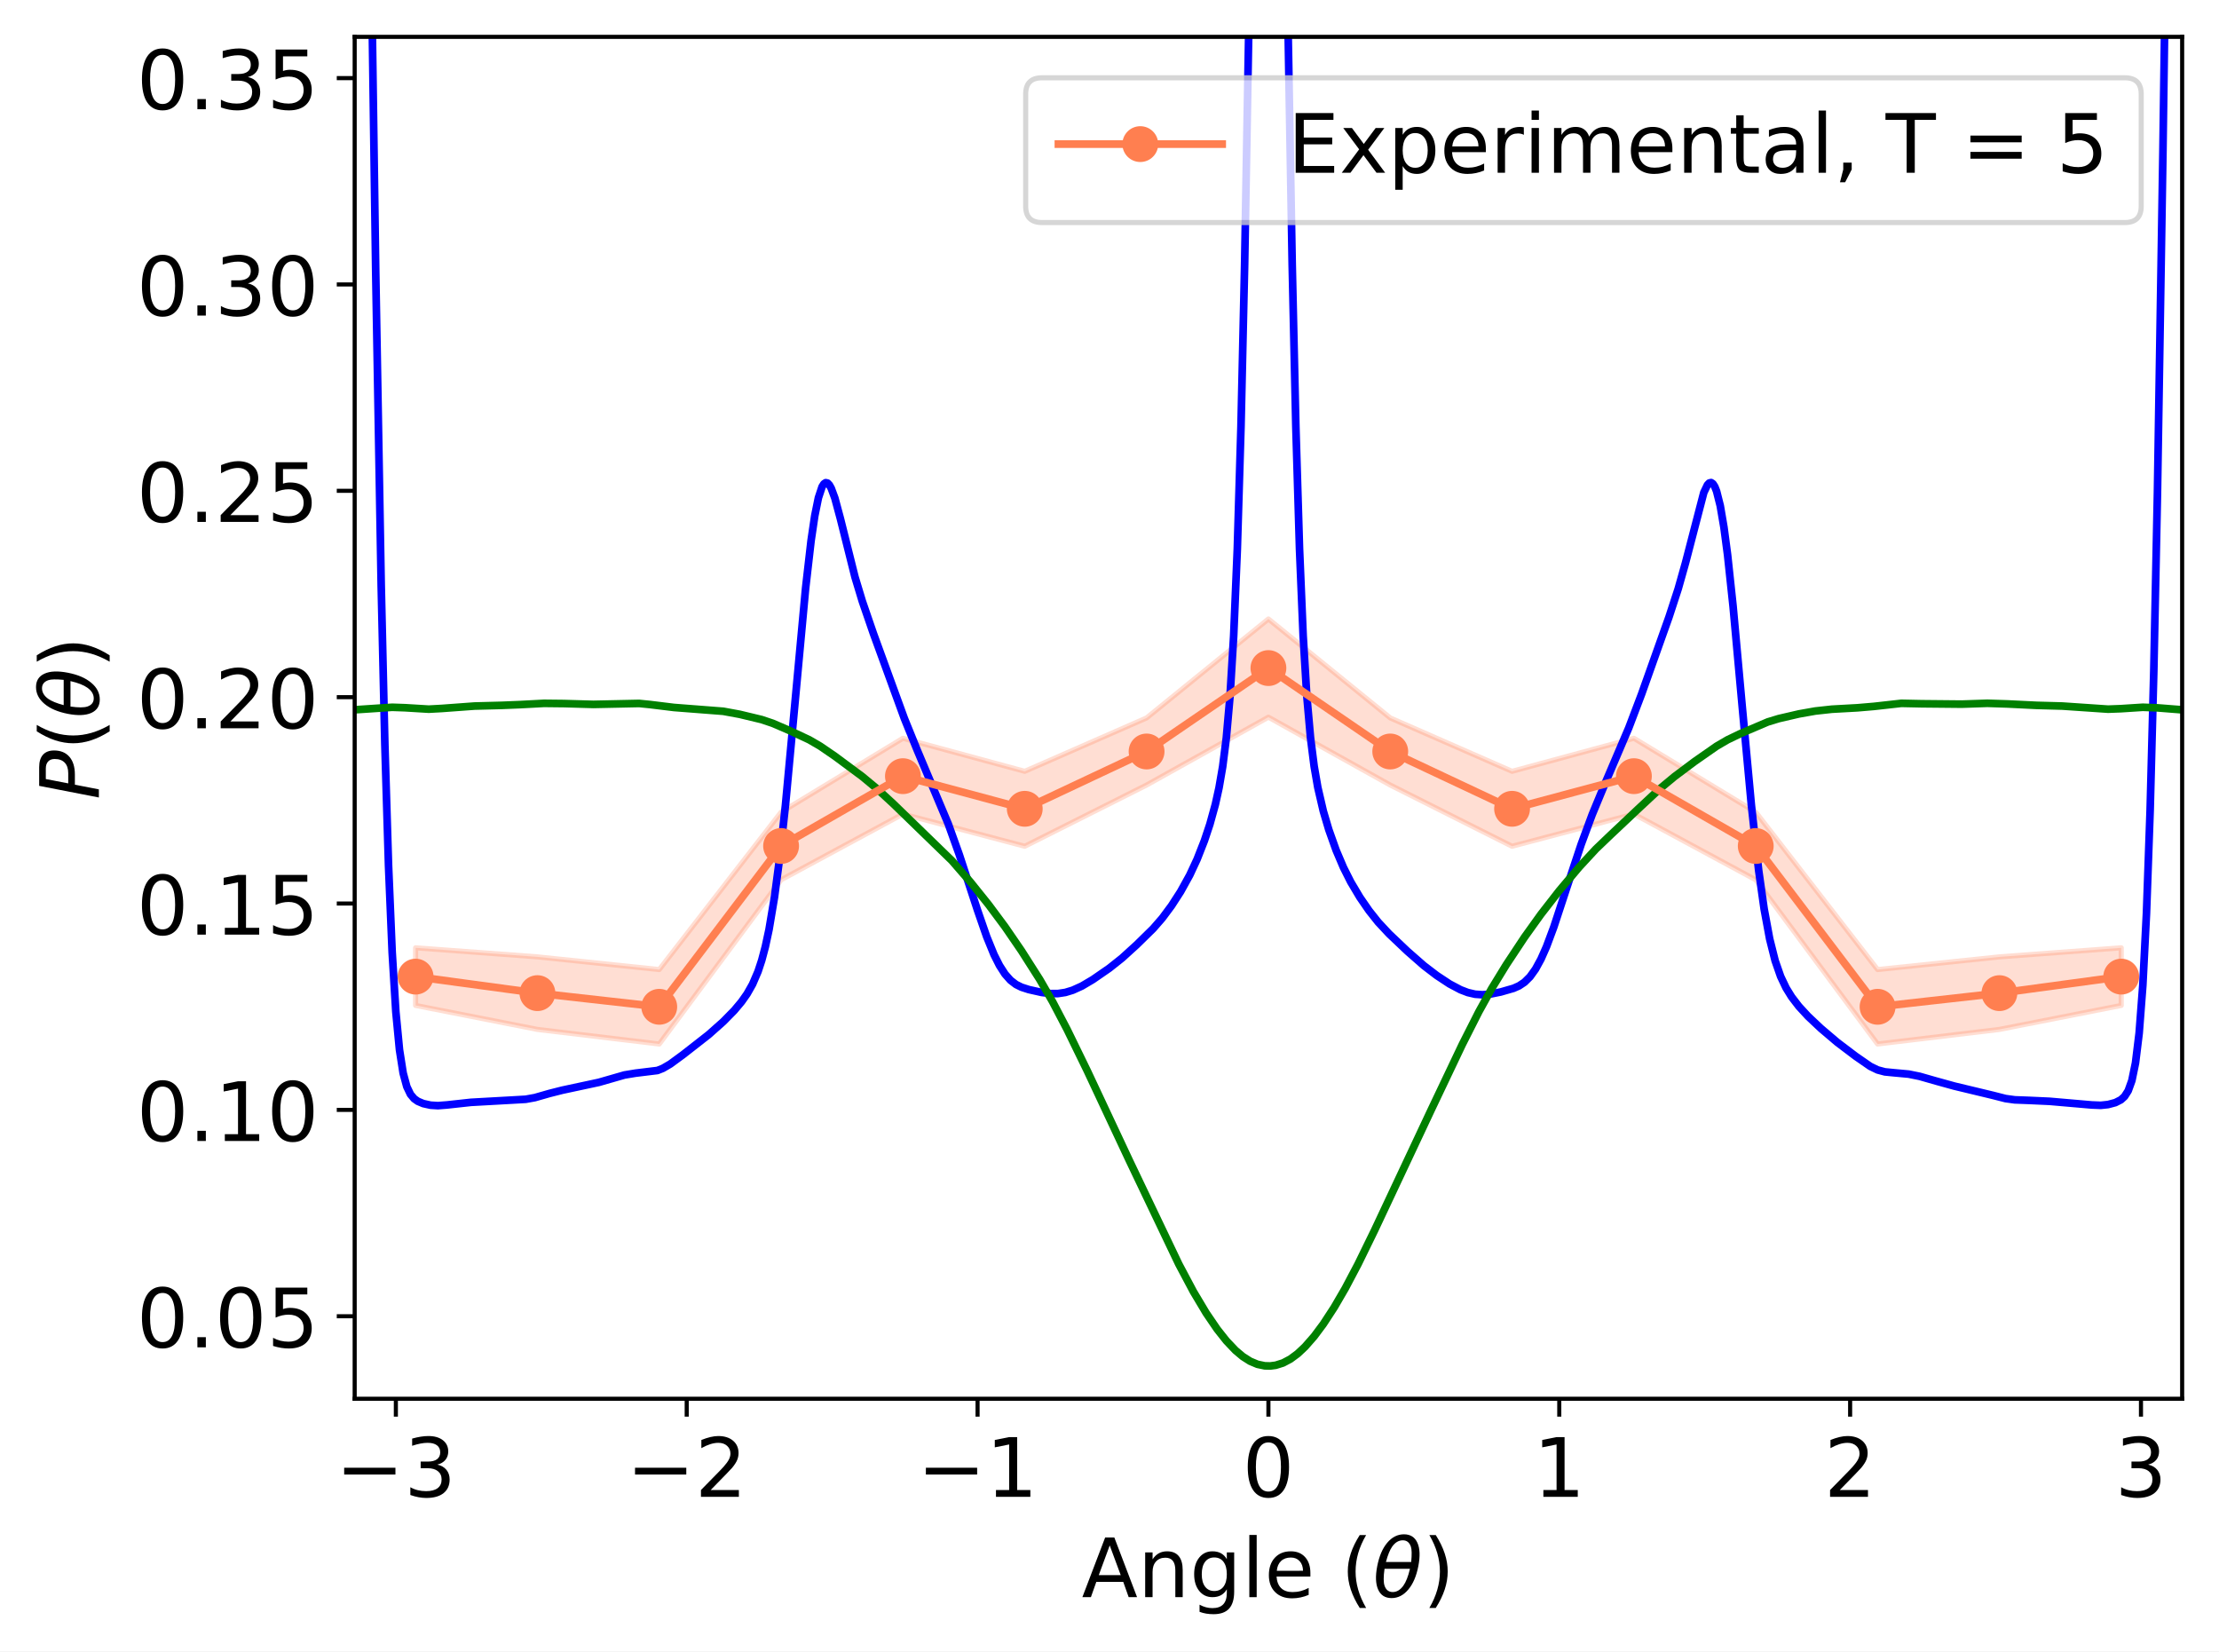
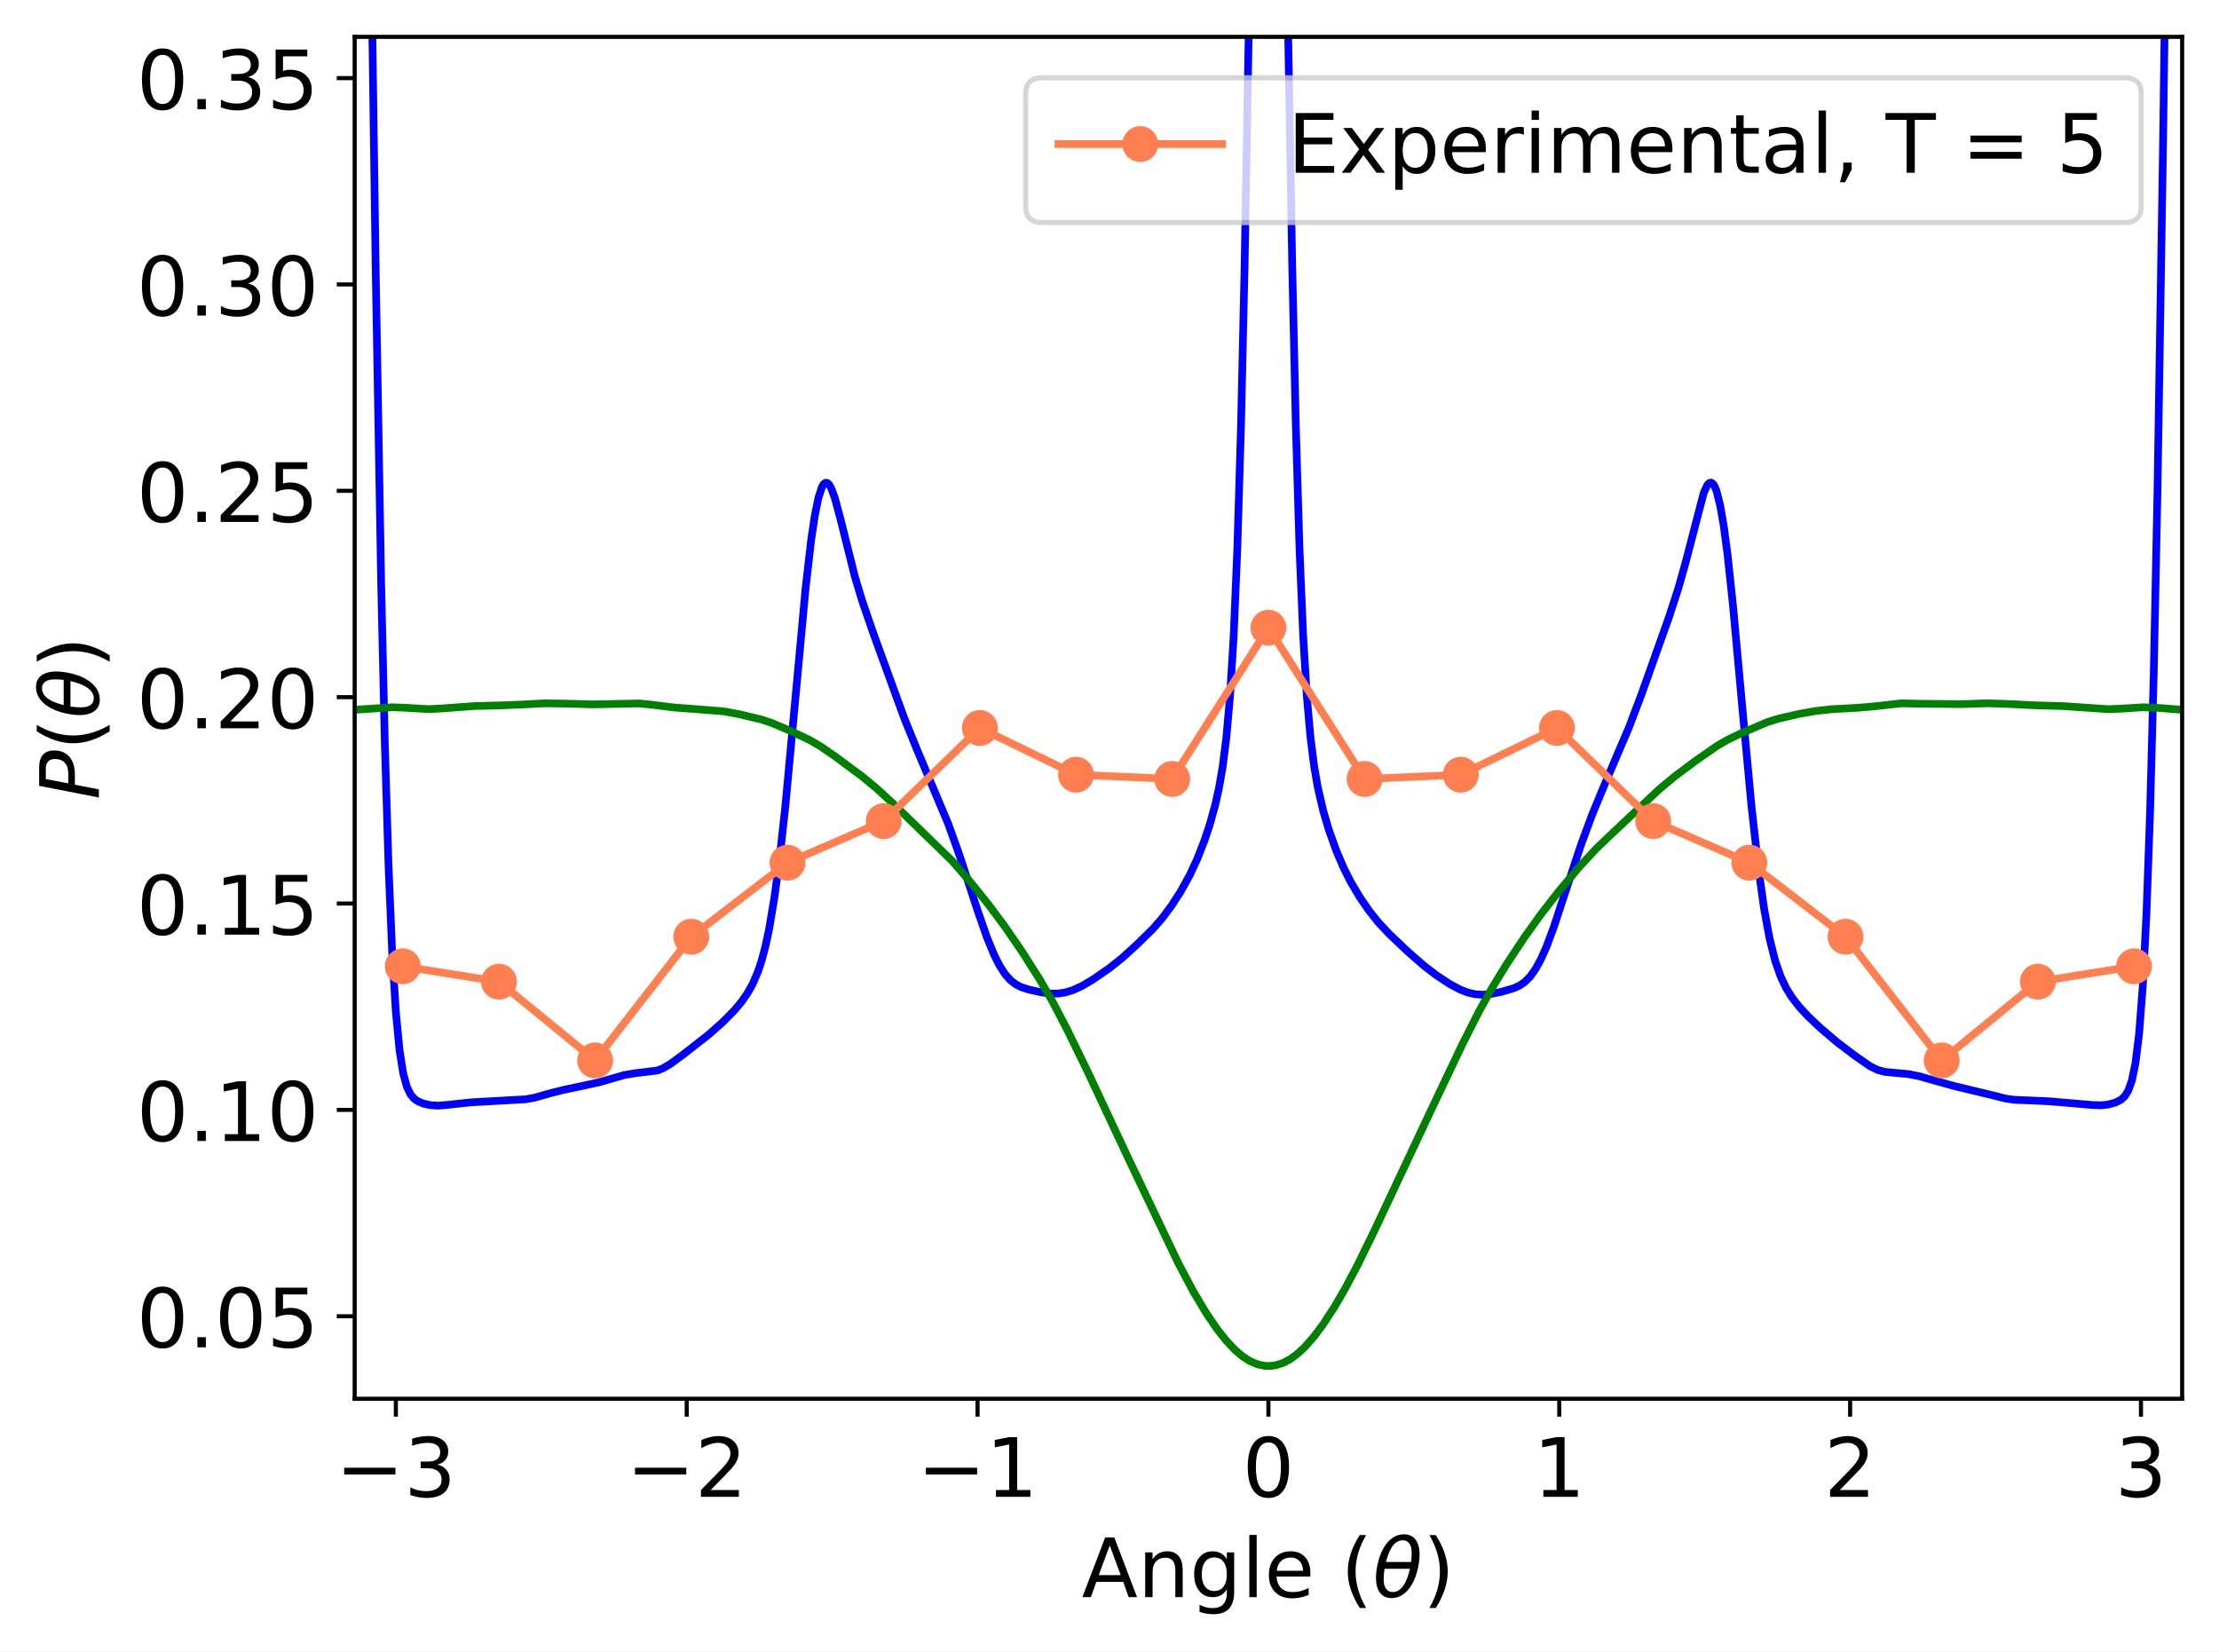
<svg xmlns="http://www.w3.org/2000/svg" xmlns:xlink="http://www.w3.org/1999/xlink" width="433.63pt" height="322.677pt" viewBox="0 0 433.63 322.677" version="1.1">
  <defs>
    <style type="text/css">*{stroke-linejoin: round; stroke-linecap: butt}</style>
  </defs>
  <g id="figure_1">
    <g id="patch_1">
      <path d="M 0 322.677  L 433.63 322.677  L 433.63 0  L 0 0  z " style="fill: #ffffff" />
    </g>
    <g id="axes_1">
      <g id="patch_2">
        <path d="M 69.31 273.312  L 426.43 273.312  L 426.43 7.2  L 69.31 7.2  z " style="fill: #ffffff" />
      </g>
-       <g id="PolyCollection_1">
-         <defs>
-           <path id="mfab8ce7228" d="M 81.214 -137.481  L 81.214 -126.219  L 105.022 -121.533  L 128.83 -118.681  L 152.638 -150.767  L 176.446 -163.613  L 200.254 -157.318  L 224.062 -169.283  L 247.87 -182.545  L 271.678 -169.283  L 295.486 -157.318  L 319.294 -163.613  L 343.102 -150.767  L 366.91 -118.681  L 390.718 -121.533  L 414.526 -126.219  L 414.526 -137.481  L 414.526 -137.481  L 390.718 -135.711  L 366.91 -133.227  L 343.102 -163.982  L 319.294 -178.421  L 295.486 -171.964  L 271.678 -182.395  L 247.87 -201.729  L 224.062 -182.395  L 200.254 -171.964  L 176.446 -178.421  L 152.638 -163.982  L 128.83 -133.227  L 105.022 -135.711  L 81.214 -137.481  z " style="stroke: #ff7f50; stroke-opacity: 0.25" />
-         </defs>
-         <g clip-path="url(#pd8d2c414f3)">
-           <use xlink:href="#mfab8ce7228" x="0" y="322.677" style="fill: #ff7f50; fill-opacity: 0.25; stroke: #ff7f50; stroke-opacity: 0.25" />
-         </g>
-       </g>
      <g id="matplotlib.axis_1">
        <g id="xtick_1">
          <g id="line2d_1">
            <defs>
-               <path id="m9ec1c6644d" d="M 0 0  L 0 3.5  " style="stroke: #000000; stroke-width: 0.8" />
-             </defs>
-             <g>
-               <use xlink:href="#m9ec1c6644d" x="77.358" y="273.312" style="stroke: #000000; stroke-width: 0.8" />
+               <path id="m264d43be1a" d="M 0 0  L 0 3.5  " style="stroke: #000000; stroke-width: 0.8" />
+             </defs>
+             <g>
+               <use xlink:href="#m264d43be1a" x="77.358" y="273.312" style="stroke: #000000; stroke-width: 0.8" />
            </g>
          </g>
          <g id="text_1">
            <g transform="translate(65.56401 292.4695) scale(0.16 -0.16)">
              <defs>
                <path id="DejaVuSans-2212" d="M 678 2272  L 4684 2272  L 4684 1741  L 678 1741  L 678 2272  z " transform="scale(0.015625)" />
                <path id="DejaVuSans-33" d="M 2597 2516  Q 3050 2419 3304 2112  Q 3559 1806 3559 1356  Q 3559 666 3084 287  Q 2609 -91 1734 -91  Q 1441 -91 1130 -33  Q 819 25 488 141  L 488 750  Q 750 597 1062 519  Q 1375 441 1716 441  Q 2309 441 2620 675  Q 2931 909 2931 1356  Q 2931 1769 2642 2001  Q 2353 2234 1838 2234  L 1294 2234  L 1294 2753  L 1863 2753  Q 2328 2753 2575 2939  Q 2822 3125 2822 3475  Q 2822 3834 2567 4026  Q 2313 4219 1838 4219  Q 1578 4219 1281 4162  Q 984 4106 628 3988  L 628 4550  Q 988 4650 1302 4700  Q 1616 4750 1894 4750  Q 2613 4750 3031 4423  Q 3450 4097 3450 3541  Q 3450 3153 3228 2886  Q 3006 2619 2597 2516  z " transform="scale(0.015625)" />
              </defs>
              <use xlink:href="#DejaVuSans-2212" />
              <use xlink:href="#DejaVuSans-33" x="83.789" />
            </g>
          </g>
        </g>
        <g id="xtick_2">
          <g id="line2d_2">
            <g>
-               <use xlink:href="#m9ec1c6644d" x="134.195" y="273.312" style="stroke: #000000; stroke-width: 0.8" />
+               <use xlink:href="#m264d43be1a" x="134.195" y="273.312" style="stroke: #000000; stroke-width: 0.8" />
            </g>
          </g>
          <g id="text_2">
            <g transform="translate(122.4014 292.4695) scale(0.16 -0.16)">
              <defs>
                <path id="DejaVuSans-32" d="M 1228 531  L 3431 531  L 3431 0  L 469 0  L 469 531  Q 828 903 1448 1529  Q 2069 2156 2228 2338  Q 2531 2678 2651 2914  Q 2772 3150 2772 3378  Q 2772 3750 2511 3984  Q 2250 4219 1831 4219  Q 1534 4219 1204 4116  Q 875 4013 500 3803  L 500 4441  Q 881 4594 1212 4672  Q 1544 4750 1819 4750  Q 2544 4750 2975 4387  Q 3406 4025 3406 3419  Q 3406 3131 3298 2873  Q 3191 2616 2906 2266  Q 2828 2175 2409 1742  Q 1991 1309 1228 531  z " transform="scale(0.015625)" />
              </defs>
              <use xlink:href="#DejaVuSans-2212" />
              <use xlink:href="#DejaVuSans-32" x="83.789" />
            </g>
          </g>
        </g>
        <g id="xtick_3">
          <g id="line2d_3">
            <g>
-               <use xlink:href="#m9ec1c6644d" x="191.033" y="273.312" style="stroke: #000000; stroke-width: 0.8" />
+               <use xlink:href="#m264d43be1a" x="191.033" y="273.312" style="stroke: #000000; stroke-width: 0.8" />
            </g>
          </g>
          <g id="text_3">
            <g transform="translate(179.2388 292.4695) scale(0.16 -0.16)">
              <defs>
                <path id="DejaVuSans-31" d="M 794 531  L 1825 531  L 1825 4091  L 703 3866  L 703 4441  L 1819 4666  L 2450 4666  L 2450 531  L 3481 531  L 3481 0  L 794 0  L 794 531  z " transform="scale(0.015625)" />
              </defs>
              <use xlink:href="#DejaVuSans-2212" />
              <use xlink:href="#DejaVuSans-31" x="83.789" />
            </g>
          </g>
        </g>
        <g id="xtick_4">
          <g id="line2d_4">
            <g>
-               <use xlink:href="#m9ec1c6644d" x="247.87" y="273.312" style="stroke: #000000; stroke-width: 0.8" />
+               <use xlink:href="#m264d43be1a" x="247.87" y="273.312" style="stroke: #000000; stroke-width: 0.8" />
            </g>
          </g>
          <g id="text_4">
            <g transform="translate(242.78 292.4695) scale(0.16 -0.16)">
              <defs>
                <path id="DejaVuSans-30" d="M 2034 4250  Q 1547 4250 1301 3770  Q 1056 3291 1056 2328  Q 1056 1369 1301 889  Q 1547 409 2034 409  Q 2525 409 2770 889  Q 3016 1369 3016 2328  Q 3016 3291 2770 3770  Q 2525 4250 2034 4250  z M 2034 4750  Q 2819 4750 3233 4129  Q 3647 3509 3647 2328  Q 3647 1150 3233 529  Q 2819 -91 2034 -91  Q 1250 -91 836 529  Q 422 1150 422 2328  Q 422 3509 836 4129  Q 1250 4750 2034 4750  z " transform="scale(0.015625)" />
              </defs>
              <use xlink:href="#DejaVuSans-30" />
            </g>
          </g>
        </g>
        <g id="xtick_5">
          <g id="line2d_5">
            <g>
-               <use xlink:href="#m9ec1c6644d" x="304.707" y="273.312" style="stroke: #000000; stroke-width: 0.8" />
+               <use xlink:href="#m264d43be1a" x="304.707" y="273.312" style="stroke: #000000; stroke-width: 0.8" />
            </g>
          </g>
          <g id="text_5">
            <g transform="translate(299.6174 292.4695) scale(0.16 -0.16)">
              <use xlink:href="#DejaVuSans-31" />
            </g>
          </g>
        </g>
        <g id="xtick_6">
          <g id="line2d_6">
            <g>
-               <use xlink:href="#m9ec1c6644d" x="361.545" y="273.312" style="stroke: #000000; stroke-width: 0.8" />
+               <use xlink:href="#m264d43be1a" x="361.545" y="273.312" style="stroke: #000000; stroke-width: 0.8" />
            </g>
          </g>
          <g id="text_6">
            <g transform="translate(356.4548 292.4695) scale(0.16 -0.16)">
              <use xlink:href="#DejaVuSans-32" />
            </g>
          </g>
        </g>
        <g id="xtick_7">
          <g id="line2d_7">
            <g>
-               <use xlink:href="#m9ec1c6644d" x="418.382" y="273.312" style="stroke: #000000; stroke-width: 0.8" />
+               <use xlink:href="#m264d43be1a" x="418.382" y="273.312" style="stroke: #000000; stroke-width: 0.8" />
            </g>
          </g>
          <g id="text_7">
            <g transform="translate(413.2922 292.4695) scale(0.16 -0.16)">
              <use xlink:href="#DejaVuSans-33" />
            </g>
          </g>
        </g>
        <g id="text_8">
          <g transform="translate(211.39 312.117) scale(0.16 -0.16)">
            <defs>
              <path id="DejaVuSans-41" d="M 2188 4044  L 1331 1722  L 3047 1722  L 2188 4044  z M 1831 4666  L 2547 4666  L 4325 0  L 3669 0  L 3244 1197  L 1141 1197  L 716 0  L 50 0  L 1831 4666  z " transform="scale(0.015625)" />
              <path id="DejaVuSans-6e" d="M 3513 2113  L 3513 0  L 2938 0  L 2938 2094  Q 2938 2591 2744 2837  Q 2550 3084 2163 3084  Q 1697 3084 1428 2787  Q 1159 2491 1159 1978  L 1159 0  L 581 0  L 581 3500  L 1159 3500  L 1159 2956  Q 1366 3272 1645 3428  Q 1925 3584 2291 3584  Q 2894 3584 3203 3211  Q 3513 2838 3513 2113  z " transform="scale(0.015625)" />
              <path id="DejaVuSans-67" d="M 2906 1791  Q 2906 2416 2648 2759  Q 2391 3103 1925 3103  Q 1463 3103 1205 2759  Q 947 2416 947 1791  Q 947 1169 1205 825  Q 1463 481 1925 481  Q 2391 481 2648 825  Q 2906 1169 2906 1791  z M 3481 434  Q 3481 -459 3084 -895  Q 2688 -1331 1869 -1331  Q 1566 -1331 1297 -1286  Q 1028 -1241 775 -1147  L 775 -588  Q 1028 -725 1275 -790  Q 1522 -856 1778 -856  Q 2344 -856 2625 -561  Q 2906 -266 2906 331  L 2906 616  Q 2728 306 2450 153  Q 2172 0 1784 0  Q 1141 0 747 490  Q 353 981 353 1791  Q 353 2603 747 3093  Q 1141 3584 1784 3584  Q 2172 3584 2450 3431  Q 2728 3278 2906 2969  L 2906 3500  L 3481 3500  L 3481 434  z " transform="scale(0.015625)" />
              <path id="DejaVuSans-6c" d="M 603 4863  L 1178 4863  L 1178 0  L 603 0  L 603 4863  z " transform="scale(0.015625)" />
              <path id="DejaVuSans-65" d="M 3597 1894  L 3597 1613  L 953 1613  Q 991 1019 1311 708  Q 1631 397 2203 397  Q 2534 397 2845 478  Q 3156 559 3463 722  L 3463 178  Q 3153 47 2828 -22  Q 2503 -91 2169 -91  Q 1331 -91 842 396  Q 353 884 353 1716  Q 353 2575 817 3079  Q 1281 3584 2069 3584  Q 2775 3584 3186 3129  Q 3597 2675 3597 1894  z M 3022 2063  Q 3016 2534 2758 2815  Q 2500 3097 2075 3097  Q 1594 3097 1305 2825  Q 1016 2553 972 2059  L 3022 2063  z " transform="scale(0.015625)" />
              <path id="DejaVuSans-20" transform="scale(0.015625)" />
              <path id="DejaVuSans-28" d="M 1984 4856  Q 1566 4138 1362 3434  Q 1159 2731 1159 2009  Q 1159 1288 1364 580  Q 1569 -128 1984 -844  L 1484 -844  Q 1016 -109 783 600  Q 550 1309 550 2009  Q 550 2706 781 3412  Q 1013 4119 1484 4856  L 1984 4856  z " transform="scale(0.015625)" />
              <path id="DejaVuSans-Oblique-3b8" d="M 2913 2219  L 925 2219  Q 791 1284 928 888  Q 1100 400 1566 400  Q 2034 400 2391 891  Q 2703 1322 2913 2219  z M 3009 2750  Q 3094 3638 2984 3950  Q 2813 4444 2353 4444  Q 1875 4444 1525 3956  Q 1250 3563 1034 2750  L 3009 2750  z M 2444 4913  Q 3194 4913 3494 4250  Q 3794 3591 3566 2422  Q 3341 1256 2781 594  Q 2225 -72 1475 -72  Q 722 -72 425 594  Q 128 1256 353 2422  Q 581 3591 1134 4250  Q 1691 4913 2444 4913  z " transform="scale(0.015625)" />
              <path id="DejaVuSans-29" d="M 513 4856  L 1013 4856  Q 1481 4119 1714 3412  Q 1947 2706 1947 2009  Q 1947 1309 1714 600  Q 1481 -109 1013 -844  L 513 -844  Q 928 -128 1133 580  Q 1338 1288 1338 2009  Q 1338 2731 1133 3434  Q 928 4138 513 4856  z " transform="scale(0.015625)" />
            </defs>
            <use xlink:href="#DejaVuSans-41" transform="translate(0 0.234375)" />
            <use xlink:href="#DejaVuSans-6e" transform="translate(68.4082 0.234375)" />
            <use xlink:href="#DejaVuSans-67" transform="translate(131.7871 0.234375)" />
            <use xlink:href="#DejaVuSans-6c" transform="translate(195.2637 0.234375)" />
            <use xlink:href="#DejaVuSans-65" transform="translate(223.0469 0.234375)" />
            <use xlink:href="#DejaVuSans-20" transform="translate(284.5703 0.234375)" />
            <use xlink:href="#DejaVuSans-28" transform="translate(316.3574 0.234375)" />
            <use xlink:href="#DejaVuSans-Oblique-3b8" transform="translate(355.3711 0.234375)" />
            <use xlink:href="#DejaVuSans-29" transform="translate(416.5527 0.234375)" />
          </g>
        </g>
      </g>
      <g id="matplotlib.axis_2">
        <g id="ytick_1">
          <g id="line2d_8">
            <defs>
-               <path id="m022277d296" d="M 0 0  L -3.5 0  " style="stroke: #000000; stroke-width: 0.8" />
-             </defs>
-             <g>
-               <use xlink:href="#m022277d296" x="69.31" y="257.184" style="stroke: #000000; stroke-width: 0.8" />
+               <path id="mbf2281bd47" d="M 0 0  L -3.5 0  " style="stroke: #000000; stroke-width: 0.8" />
+             </defs>
+             <g>
+               <use xlink:href="#mbf2281bd47" x="69.31" y="257.184" style="stroke: #000000; stroke-width: 0.8" />
            </g>
          </g>
          <g id="text_9">
            <g transform="translate(26.685 263.2627) scale(0.16 -0.16)">
              <defs>
                <path id="DejaVuSans-2e" d="M 684 794  L 1344 794  L 1344 0  L 684 0  L 684 794  z " transform="scale(0.015625)" />
                <path id="DejaVuSans-35" d="M 691 4666  L 3169 4666  L 3169 4134  L 1269 4134  L 1269 2991  Q 1406 3038 1543 3061  Q 1681 3084 1819 3084  Q 2600 3084 3056 2656  Q 3513 2228 3513 1497  Q 3513 744 3044 326  Q 2575 -91 1722 -91  Q 1428 -91 1123 -41  Q 819 9 494 109  L 494 744  Q 775 591 1075 516  Q 1375 441 1709 441  Q 2250 441 2565 725  Q 2881 1009 2881 1497  Q 2881 1984 2565 2268  Q 2250 2553 1709 2553  Q 1456 2553 1204 2497  Q 953 2441 691 2322  L 691 4666  z " transform="scale(0.015625)" />
              </defs>
              <use xlink:href="#DejaVuSans-30" />
              <use xlink:href="#DejaVuSans-2e" x="63.623" />
              <use xlink:href="#DejaVuSans-30" x="95.41" />
              <use xlink:href="#DejaVuSans-35" x="159.033" />
            </g>
          </g>
        </g>
        <g id="ytick_2">
          <g id="line2d_9">
            <g>
-               <use xlink:href="#m022277d296" x="69.31" y="216.864" style="stroke: #000000; stroke-width: 0.8" />
+               <use xlink:href="#mbf2281bd47" x="69.31" y="216.864" style="stroke: #000000; stroke-width: 0.8" />
            </g>
          </g>
          <g id="text_10">
            <g transform="translate(26.685 222.9427) scale(0.16 -0.16)">
              <use xlink:href="#DejaVuSans-30" />
              <use xlink:href="#DejaVuSans-2e" x="63.623" />
              <use xlink:href="#DejaVuSans-31" x="95.41" />
              <use xlink:href="#DejaVuSans-30" x="159.033" />
            </g>
          </g>
        </g>
        <g id="ytick_3">
          <g id="line2d_10">
            <g>
-               <use xlink:href="#m022277d296" x="69.31" y="176.544" style="stroke: #000000; stroke-width: 0.8" />
+               <use xlink:href="#mbf2281bd47" x="69.31" y="176.544" style="stroke: #000000; stroke-width: 0.8" />
            </g>
          </g>
          <g id="text_11">
            <g transform="translate(26.685 182.6227) scale(0.16 -0.16)">
              <use xlink:href="#DejaVuSans-30" />
              <use xlink:href="#DejaVuSans-2e" x="63.623" />
              <use xlink:href="#DejaVuSans-31" x="95.41" />
              <use xlink:href="#DejaVuSans-35" x="159.033" />
            </g>
          </g>
        </g>
        <g id="ytick_4">
          <g id="line2d_11">
            <g>
-               <use xlink:href="#m022277d296" x="69.31" y="136.224" style="stroke: #000000; stroke-width: 0.8" />
+               <use xlink:href="#mbf2281bd47" x="69.31" y="136.224" style="stroke: #000000; stroke-width: 0.8" />
            </g>
          </g>
          <g id="text_12">
            <g transform="translate(26.685 142.3028) scale(0.16 -0.16)">
              <use xlink:href="#DejaVuSans-30" />
              <use xlink:href="#DejaVuSans-2e" x="63.623" />
              <use xlink:href="#DejaVuSans-32" x="95.41" />
              <use xlink:href="#DejaVuSans-30" x="159.033" />
            </g>
          </g>
        </g>
        <g id="ytick_5">
          <g id="line2d_12">
            <g>
-               <use xlink:href="#m022277d296" x="69.31" y="95.904" style="stroke: #000000; stroke-width: 0.8" />
+               <use xlink:href="#mbf2281bd47" x="69.31" y="95.904" style="stroke: #000000; stroke-width: 0.8" />
            </g>
          </g>
          <g id="text_13">
            <g transform="translate(26.685 101.9827) scale(0.16 -0.16)">
              <use xlink:href="#DejaVuSans-30" />
              <use xlink:href="#DejaVuSans-2e" x="63.623" />
              <use xlink:href="#DejaVuSans-32" x="95.41" />
              <use xlink:href="#DejaVuSans-35" x="159.033" />
            </g>
          </g>
        </g>
        <g id="ytick_6">
          <g id="line2d_13">
            <g>
-               <use xlink:href="#m022277d296" x="69.31" y="55.584" style="stroke: #000000; stroke-width: 0.8" />
+               <use xlink:href="#mbf2281bd47" x="69.31" y="55.584" style="stroke: #000000; stroke-width: 0.8" />
            </g>
          </g>
          <g id="text_14">
            <g transform="translate(26.685 61.66275) scale(0.16 -0.16)">
              <use xlink:href="#DejaVuSans-30" />
              <use xlink:href="#DejaVuSans-2e" x="63.623" />
              <use xlink:href="#DejaVuSans-33" x="95.41" />
              <use xlink:href="#DejaVuSans-30" x="159.033" />
            </g>
          </g>
        </g>
        <g id="ytick_7">
          <g id="line2d_14">
            <g>
-               <use xlink:href="#m022277d296" x="69.31" y="15.264" style="stroke: #000000; stroke-width: 0.8" />
+               <use xlink:href="#mbf2281bd47" x="69.31" y="15.264" style="stroke: #000000; stroke-width: 0.8" />
            </g>
          </g>
          <g id="text_15">
            <g transform="translate(26.685 21.34275) scale(0.16 -0.16)">
              <use xlink:href="#DejaVuSans-30" />
              <use xlink:href="#DejaVuSans-2e" x="63.623" />
              <use xlink:href="#DejaVuSans-33" x="95.41" />
              <use xlink:href="#DejaVuSans-35" x="159.033" />
            </g>
          </g>
        </g>
        <g id="text_16">
          <g transform="translate(19.3575 156.256) rotate(-90) scale(0.16 -0.16)">
            <defs>
              <path id="DejaVuSans-Oblique-50" d="M 1081 4666  L 2541 4666  Q 3178 4666 3512 4369  Q 3847 4072 3847 3500  Q 3847 2731 3353 2303  Q 2859 1875 1966 1875  L 1172 1875  L 806 0  L 172 0  L 1081 4666  z M 1613 4147  L 1275 2394  L 2069 2394  Q 2606 2394 2893 2669  Q 3181 2944 3181 3456  Q 3181 3784 2986 3965  Q 2791 4147 2438 4147  L 1613 4147  z " transform="scale(0.015625)" />
            </defs>
            <use xlink:href="#DejaVuSans-Oblique-50" transform="translate(0 0.234375)" />
            <use xlink:href="#DejaVuSans-28" transform="translate(60.30273 0.234375)" />
            <use xlink:href="#DejaVuSans-Oblique-3b8" transform="translate(99.31641 0.234375)" />
            <use xlink:href="#DejaVuSans-29" transform="translate(160.498 0.234375)" />
          </g>
        </g>
      </g>
      <g id="line2d_15">
-         <path d="M 72.654 -1  L 73.421 53.076  L 74.493 114.37  L 75.208 145.462  L 75.923 169.081  L 76.638 186.093  L 77.353 197.683  L 78.068 205.142  L 78.783 209.685  L 79.498 212.328  L 80.213 213.824  L 80.928 214.675  L 81.643 215.184  L 82.715 215.635  L 84.145 215.951  L 85.575 216.04  L 87.363 215.901  L 92.01 215.394  L 100.232 214.937  L 102.734 214.793  L 104.522 214.469  L 107.381 213.652  L 109.884 213.018  L 117.033 211.486  L 122.038 210.048  L 124.183 209.693  L 128.473 209.169  L 129.545 208.744  L 130.975 207.91  L 133.477 206.076  L 138.482 202.162  L 141.342 199.62  L 143.487 197.436  L 144.916 195.729  L 145.989 194.206  L 147.061 192.317  L 148.134 189.82  L 148.849 187.656  L 149.564 184.963  L 150.279 181.635  L 151.351 175.265  L 152.424 167.125  L 153.496 157.276  L 155.283 138.076  L 157.428 114.938  L 158.501 105.617  L 159.216 100.796  L 159.931 97.269  L 160.645 95.11  L 161.003 94.545  L 161.36 94.312  L 161.718 94.393  L 162.075 94.766  L 162.433 95.403  L 163.148 97.334  L 164.22 101.318  L 167.08 112.755  L 168.51 117.489  L 170.655 123.726  L 176.732 140.399  L 179.234 146.561  L 185.311 161.002  L 187.456 166.982  L 191.031 177.878  L 192.818 183.029  L 194.248 186.532  L 195.321 188.66  L 196.393 190.324  L 197.466 191.536  L 198.538 192.359  L 199.611 192.893  L 201.04 193.354  L 203.543 193.916  L 205.33 194.144  L 206.76 194.135  L 208.19 193.918  L 209.62 193.485  L 211.407 192.676  L 213.552 191.409  L 216.769 189.189  L 219.272 187.201  L 222.132 184.598  L 225.349 181.443  L 227.136 179.387  L 228.924 176.983  L 230.711 174.216  L 232.498 170.983  L 233.928 167.912  L 235.358 164.272  L 236.431 161.052  L 237.503 157.165  L 238.218 153.93  L 238.933 149.787  L 239.648 144.139  L 240.363 136.067  L 241.078 124.291  L 241.793 107.258  L 242.508 83.409  L 243.223 51.664  L 244.148 -1  M 251.593 -1  L 252.517 51.64  L 253.232 83.391  L 253.947 107.243  L 254.662 124.274  L 255.377 136.043  L 256.092 144.103  L 256.807 149.735  L 257.522 153.864  L 258.594 158.483  L 259.667 162.11  L 261.097 166.124  L 262.527 169.487  L 263.956 172.328  L 265.744 175.334  L 267.531 177.928  L 269.319 180.181  L 271.464 182.48  L 275.038 185.87  L 278.256 188.688  L 280.758 190.6  L 283.26 192.252  L 285.405 193.389  L 286.835 193.937  L 288.265 194.268  L 289.695 194.368  L 291.125 194.258  L 293.27 193.829  L 295.772 193.109  L 296.844 192.634  L 297.917 191.92  L 298.989 190.857  L 300.062 189.364  L 301.134 187.404  L 302.207 184.985  L 303.636 181.152  L 306.139 173.545  L 308.999 164.95  L 311.144 159.156  L 313.646 153.109  L 318.293 142.212  L 320.795 135.621  L 326.158 120.539  L 327.945 115.061  L 329.375 109.99  L 332.95 96.245  L 333.665 94.747  L 334.022 94.375  L 334.38 94.294  L 334.737 94.526  L 335.095 95.088  L 335.452 95.992  L 336.167 98.831  L 336.882 103.01  L 337.597 108.419  L 338.669 118.441  L 340.457 138.042  L 342.244 157.282  L 343.674 170.074  L 344.746 177.637  L 345.819 183.447  L 346.891 187.718  L 347.964 190.795  L 349.036 193.049  L 350.109 194.787  L 351.538 196.65  L 353.326 198.588  L 355.828 200.944  L 359.045 203.676  L 362.62 206.382  L 365.48 208.362  L 366.91 209.058  L 368.34 209.44  L 370.127 209.615  L 372.987 209.877  L 375.132 210.312  L 378.349 211.232  L 381.924 212.22  L 389.431 214.023  L 391.933 214.659  L 393.721 214.905  L 396.581 215.013  L 400.513 215.191  L 408.735 215.903  L 410.522 215.976  L 411.952 215.826  L 413.382 215.444  L 414.455 214.897  L 415.169 214.251  L 415.884 213.134  L 416.599 211.153  L 417.314 207.687  L 418.029 201.85  L 418.744 192.518  L 419.459 178.423  L 420.174 158.305  L 420.889 131.116  L 421.604 96.22  L 422.676 29.428  L 423.094 -1  L 423.094 -1  " clip-path="url(#pd8d2c414f3)" style="fill: none; stroke: #0000ff; stroke-width: 1.5; stroke-linecap: square" />
+         <path d="M 72.654 -1  L 73.421 53.076  L 74.493 114.37  L 75.208 145.462  L 75.923 169.081  L 76.638 186.093  L 77.353 197.683  L 78.068 205.142  L 78.783 209.685  L 79.498 212.328  L 80.213 213.824  L 80.928 214.675  L 81.643 215.184  L 82.715 215.635  L 84.145 215.951  L 85.575 216.04  L 87.363 215.901  L 92.01 215.394  L 100.232 214.937  L 102.734 214.793  L 104.522 214.469  L 107.381 213.652  L 109.884 213.018  L 117.033 211.486  L 122.038 210.048  L 124.183 209.693  L 128.473 209.169  L 129.545 208.744  L 130.975 207.91  L 133.477 206.076  L 138.482 202.162  L 141.342 199.62  L 143.487 197.436  L 144.916 195.729  L 145.989 194.206  L 147.061 192.317  L 148.134 189.82  L 148.849 187.656  L 149.564 184.963  L 150.279 181.635  L 151.351 175.265  L 152.424 167.125  L 153.496 157.276  L 155.283 138.076  L 157.428 114.938  L 158.501 105.617  L 159.216 100.796  L 159.931 97.269  L 160.645 95.11  L 161.003 94.545  L 161.36 94.312  L 161.718 94.393  L 162.075 94.766  L 162.433 95.403  L 163.148 97.334  L 164.22 101.318  L 167.08 112.755  L 168.51 117.489  L 170.655 123.726  L 176.732 140.399  L 179.234 146.561  L 185.311 161.002  L 187.456 166.982  L 191.031 177.878  L 192.818 183.029  L 194.248 186.532  L 195.321 188.66  L 196.393 190.324  L 197.466 191.536  L 198.538 192.359  L 199.611 192.893  L 201.04 193.354  L 203.543 193.916  L 205.33 194.144  L 206.76 194.135  L 208.19 193.918  L 209.62 193.485  L 211.407 192.676  L 213.552 191.409  L 216.769 189.189  L 219.272 187.201  L 222.132 184.598  L 225.349 181.443  L 227.136 179.387  L 228.924 176.983  L 230.711 174.216  L 232.498 170.983  L 233.928 167.912  L 235.358 164.272  L 236.431 161.052  L 237.503 157.165  L 238.218 153.93  L 238.933 149.787  L 239.648 144.139  L 240.363 136.067  L 241.078 124.291  L 241.793 107.258  L 242.508 83.409  L 243.223 51.664  L 244.148 -1  M 251.593 -1  L 252.517 51.64  L 253.232 83.391  L 253.947 107.243  L 254.662 124.274  L 255.377 136.043  L 256.092 144.103  L 256.807 149.735  L 257.522 153.864  L 258.594 158.483  L 259.667 162.11  L 261.097 166.124  L 262.527 169.487  L 263.956 172.328  L 265.744 175.334  L 267.531 177.928  L 269.319 180.181  L 271.464 182.48  L 275.038 185.87  L 278.256 188.688  L 280.758 190.6  L 283.26 192.252  L 285.405 193.389  L 286.835 193.937  L 288.265 194.268  L 289.695 194.368  L 291.125 194.258  L 293.27 193.829  L 295.772 193.109  L 296.844 192.634  L 297.917 191.92  L 298.989 190.857  L 300.062 189.364  L 301.134 187.404  L 302.207 184.985  L 303.636 181.152  L 306.139 173.545  L 308.999 164.95  L 311.144 159.156  L 313.646 153.109  L 318.293 142.212  L 320.795 135.621  L 326.158 120.539  L 327.945 115.061  L 329.375 109.99  L 332.95 96.245  L 333.665 94.747  L 334.022 94.375  L 334.38 94.294  L 334.737 94.526  L 335.095 95.088  L 335.452 95.992  L 336.167 98.831  L 336.882 103.01  L 337.597 108.419  L 338.669 118.441  L 340.457 138.042  L 342.244 157.282  L 343.674 170.074  L 344.746 177.637  L 345.819 183.447  L 346.891 187.718  L 347.964 190.795  L 349.036 193.049  L 350.109 194.787  L 351.538 196.65  L 353.326 198.588  L 355.828 200.944  L 359.045 203.676  L 362.62 206.382  L 365.48 208.362  L 366.91 209.058  L 368.34 209.44  L 370.127 209.615  L 372.987 209.877  L 375.132 210.312  L 378.349 211.232  L 381.924 212.22  L 389.431 214.023  L 391.933 214.659  L 393.721 214.905  L 396.581 215.013  L 400.513 215.191  L 408.735 215.903  L 410.522 215.976  L 411.952 215.826  L 413.382 215.444  L 414.455 214.897  L 415.169 214.251  L 415.884 213.134  L 416.599 211.153  L 417.314 207.687  L 418.029 201.85  L 418.744 192.518  L 419.459 178.423  L 420.174 158.305  L 420.889 131.116  L 421.604 96.22  L 422.676 29.428  L 423.094 -1  L 423.094 -1  " clip-path="url(#p0d1b72f169)" style="fill: none; stroke: #0000ff; stroke-width: 1.5; stroke-linecap: square" />
      </g>
      <g id="line2d_16">
-         <path d="M 69.489 138.677  L 76.638 138.2  L 79.141 138.287  L 83.788 138.568  L 86.29 138.432  L 92.725 137.961  L 98.087 137.822  L 101.662 137.676  L 106.309 137.431  L 110.241 137.474  L 115.961 137.636  L 124.898 137.45  L 127.043 137.664  L 131.69 138.235  L 141.342 138.981  L 144.559 139.574  L 148.849 140.606  L 150.994 141.327  L 154.211 142.713  L 158.143 144.553  L 160.288 145.803  L 163.148 147.758  L 168.51 151.737  L 171.37 154.11  L 174.587 157.076  L 186.026 168.176  L 189.601 172.302  L 193.176 176.755  L 196.393 181.084  L 199.611 185.775  L 203.185 191.39  L 205.688 195.721  L 208.547 201.182  L 212.48 209.253  L 220.702 226.783  L 230.354 247.004  L 233.213 252.382  L 235.716 256.574  L 237.861 259.719  L 239.648 261.978  L 241.435 263.861  L 242.865 265.064  L 244.295 265.974  L 245.725 266.577  L 247.155 266.877  L 248.227 266.905  L 249.3 266.765  L 250.73 266.314  L 252.16 265.556  L 253.59 264.498  L 255.02 263.156  L 256.807 261.116  L 258.594 258.72  L 260.739 255.431  L 262.884 251.742  L 265.386 247.004  L 268.604 240.418  L 279.685 216.846  L 285.763 204.066  L 288.98 197.71  L 291.482 193.193  L 294.342 188.522  L 297.917 183.125  L 301.134 178.637  L 304.709 174.042  L 308.641 169.378  L 311.858 165.9  L 314.718 163.163  L 320.08 158.11  L 324.37 154.11  L 327.23 151.737  L 331.162 148.794  L 335.452 145.803  L 337.597 144.553  L 340.099 143.35  L 345.461 141.062  L 347.606 140.41  L 351.538 139.499  L 354.756 138.929  L 357.973 138.577  L 362.978 138.3  L 366.195 138.026  L 371.557 137.428  L 375.489 137.511  L 383.354 137.587  L 388.359 137.421  L 392.291 137.546  L 398.011 137.825  L 403.015 137.961  L 408.02 138.3  L 411.952 138.568  L 414.455 138.474  L 418.744 138.198  L 421.604 138.311  L 426.251 138.677  L 426.251 138.677  " clip-path="url(#pd8d2c414f3)" style="fill: none; stroke: #008000; stroke-width: 1.5; stroke-linecap: square" />
+         <path d="M 69.489 138.677  L 76.638 138.2  L 79.141 138.287  L 83.788 138.568  L 86.29 138.432  L 92.725 137.961  L 98.087 137.822  L 101.662 137.676  L 106.309 137.431  L 110.241 137.474  L 115.961 137.636  L 124.898 137.45  L 127.043 137.664  L 131.69 138.235  L 141.342 138.981  L 144.559 139.574  L 148.849 140.606  L 150.994 141.327  L 154.211 142.713  L 158.143 144.553  L 160.288 145.803  L 163.148 147.758  L 168.51 151.737  L 171.37 154.11  L 174.587 157.076  L 186.026 168.176  L 189.601 172.302  L 193.176 176.755  L 196.393 181.084  L 199.611 185.775  L 203.185 191.39  L 205.688 195.721  L 208.547 201.182  L 212.48 209.253  L 220.702 226.783  L 230.354 247.004  L 233.213 252.382  L 235.716 256.574  L 237.861 259.719  L 239.648 261.978  L 241.435 263.861  L 242.865 265.064  L 244.295 265.974  L 245.725 266.577  L 247.155 266.877  L 248.227 266.905  L 249.3 266.765  L 250.73 266.314  L 252.16 265.556  L 253.59 264.498  L 255.02 263.156  L 256.807 261.116  L 258.594 258.72  L 260.739 255.431  L 262.884 251.742  L 265.386 247.004  L 268.604 240.418  L 279.685 216.846  L 285.763 204.066  L 288.98 197.71  L 291.482 193.193  L 294.342 188.522  L 297.917 183.125  L 301.134 178.637  L 304.709 174.042  L 308.641 169.378  L 311.858 165.9  L 314.718 163.163  L 320.08 158.11  L 324.37 154.11  L 327.23 151.737  L 331.162 148.794  L 335.452 145.803  L 337.597 144.553  L 340.099 143.35  L 345.461 141.062  L 347.606 140.41  L 351.538 139.499  L 354.756 138.929  L 357.973 138.577  L 362.978 138.3  L 366.195 138.026  L 371.557 137.428  L 375.489 137.511  L 383.354 137.587  L 388.359 137.421  L 392.291 137.546  L 398.011 137.825  L 403.015 137.961  L 408.02 138.3  L 411.952 138.568  L 414.455 138.474  L 418.744 138.198  L 421.604 138.311  L 426.251 138.677  L 426.251 138.677  " clip-path="url(#p0d1b72f169)" style="fill: none; stroke: #008000; stroke-width: 1.5; stroke-linecap: square" />
      </g>
      <g id="line2d_17">
-         <path d="M 81.214 190.827  L 105.022 194.055  L 128.83 196.723  L 152.638 165.303  L 176.446 151.66  L 200.254 158.036  L 224.062 146.838  L 247.87 130.54  L 271.678 146.838  L 295.486 158.036  L 319.294 151.66  L 343.102 165.303  L 366.91 196.723  L 390.718 194.055  L 414.526 190.827  " clip-path="url(#pd8d2c414f3)" style="fill: none; stroke: #ff7f50; stroke-width: 1.5; stroke-linecap: square" />
+         <path d="M 78.708 188.816  L 97.504 191.819  L 116.299 207.207  L 135.095 183.032  L 153.891 168.568  L 172.687 160.441  L 191.483 142.244  L 210.278 151.378  L 229.074 152.207  L 247.87 122.647  L 266.666 152.207  L 285.462 151.378  L 304.257 142.244  L 323.053 160.441  L 341.849 168.568  L 360.645 183.032  L 379.441 207.207  L 398.236 191.819  L 417.032 188.816  " clip-path="url(#p0d1b72f169)" style="fill: none; stroke: #ff7f50; stroke-width: 1.5; stroke-linecap: square" />
        <defs>
-           <path id="m918a248ca7" d="M 0 3  C 0.796 3 1.559 2.684 2.121 2.121  C 2.684 1.559 3 0.796 3 0  C 3 -0.796 2.684 -1.559 2.121 -2.121  C 1.559 -2.684 0.796 -3 0 -3  C -0.796 -3 -1.559 -2.684 -2.121 -2.121  C -2.684 -1.559 -3 -0.796 -3 0  C -3 0.796 -2.684 1.559 -2.121 2.121  C -1.559 2.684 -0.796 3 0 3  z " style="stroke: #ff7f50" />
+           <path id="ma78cd67f8a" d="M 0 3  C 0.796 3 1.559 2.684 2.121 2.121  C 2.684 1.559 3 0.796 3 0  C 3 -0.796 2.684 -1.559 2.121 -2.121  C 1.559 -2.684 0.796 -3 0 -3  C -0.796 -3 -1.559 -2.684 -2.121 -2.121  C -2.684 -1.559 -3 -0.796 -3 0  C -3 0.796 -2.684 1.559 -2.121 2.121  C -1.559 2.684 -0.796 3 0 3  z " style="stroke: #ff7f50" />
        </defs>
-         <g clip-path="url(#pd8d2c414f3)">
-           <use xlink:href="#m918a248ca7" x="81.214" y="190.827" style="fill: #ff7f50; stroke: #ff7f50" />
-           <use xlink:href="#m918a248ca7" x="105.022" y="194.055" style="fill: #ff7f50; stroke: #ff7f50" />
-           <use xlink:href="#m918a248ca7" x="128.83" y="196.723" style="fill: #ff7f50; stroke: #ff7f50" />
-           <use xlink:href="#m918a248ca7" x="152.638" y="165.303" style="fill: #ff7f50; stroke: #ff7f50" />
-           <use xlink:href="#m918a248ca7" x="176.446" y="151.66" style="fill: #ff7f50; stroke: #ff7f50" />
-           <use xlink:href="#m918a248ca7" x="200.254" y="158.036" style="fill: #ff7f50; stroke: #ff7f50" />
-           <use xlink:href="#m918a248ca7" x="224.062" y="146.838" style="fill: #ff7f50; stroke: #ff7f50" />
-           <use xlink:href="#m918a248ca7" x="247.87" y="130.54" style="fill: #ff7f50; stroke: #ff7f50" />
-           <use xlink:href="#m918a248ca7" x="271.678" y="146.838" style="fill: #ff7f50; stroke: #ff7f50" />
-           <use xlink:href="#m918a248ca7" x="295.486" y="158.036" style="fill: #ff7f50; stroke: #ff7f50" />
-           <use xlink:href="#m918a248ca7" x="319.294" y="151.66" style="fill: #ff7f50; stroke: #ff7f50" />
-           <use xlink:href="#m918a248ca7" x="343.102" y="165.303" style="fill: #ff7f50; stroke: #ff7f50" />
-           <use xlink:href="#m918a248ca7" x="366.91" y="196.723" style="fill: #ff7f50; stroke: #ff7f50" />
-           <use xlink:href="#m918a248ca7" x="390.718" y="194.055" style="fill: #ff7f50; stroke: #ff7f50" />
-           <use xlink:href="#m918a248ca7" x="414.526" y="190.827" style="fill: #ff7f50; stroke: #ff7f50" />
+         <g clip-path="url(#p0d1b72f169)">
+           <use xlink:href="#ma78cd67f8a" x="78.708" y="188.816" style="fill: #ff7f50; stroke: #ff7f50" />
+           <use xlink:href="#ma78cd67f8a" x="97.504" y="191.819" style="fill: #ff7f50; stroke: #ff7f50" />
+           <use xlink:href="#ma78cd67f8a" x="116.299" y="207.207" style="fill: #ff7f50; stroke: #ff7f50" />
+           <use xlink:href="#ma78cd67f8a" x="135.095" y="183.032" style="fill: #ff7f50; stroke: #ff7f50" />
+           <use xlink:href="#ma78cd67f8a" x="153.891" y="168.568" style="fill: #ff7f50; stroke: #ff7f50" />
+           <use xlink:href="#ma78cd67f8a" x="172.687" y="160.441" style="fill: #ff7f50; stroke: #ff7f50" />
+           <use xlink:href="#ma78cd67f8a" x="191.483" y="142.244" style="fill: #ff7f50; stroke: #ff7f50" />
+           <use xlink:href="#ma78cd67f8a" x="210.278" y="151.378" style="fill: #ff7f50; stroke: #ff7f50" />
+           <use xlink:href="#ma78cd67f8a" x="229.074" y="152.207" style="fill: #ff7f50; stroke: #ff7f50" />
+           <use xlink:href="#ma78cd67f8a" x="247.87" y="122.647" style="fill: #ff7f50; stroke: #ff7f50" />
+           <use xlink:href="#ma78cd67f8a" x="266.666" y="152.207" style="fill: #ff7f50; stroke: #ff7f50" />
+           <use xlink:href="#ma78cd67f8a" x="285.462" y="151.378" style="fill: #ff7f50; stroke: #ff7f50" />
+           <use xlink:href="#ma78cd67f8a" x="304.257" y="142.244" style="fill: #ff7f50; stroke: #ff7f50" />
+           <use xlink:href="#ma78cd67f8a" x="323.053" y="160.441" style="fill: #ff7f50; stroke: #ff7f50" />
+           <use xlink:href="#ma78cd67f8a" x="341.849" y="168.568" style="fill: #ff7f50; stroke: #ff7f50" />
+           <use xlink:href="#ma78cd67f8a" x="360.645" y="183.032" style="fill: #ff7f50; stroke: #ff7f50" />
+           <use xlink:href="#ma78cd67f8a" x="379.441" y="207.207" style="fill: #ff7f50; stroke: #ff7f50" />
+           <use xlink:href="#ma78cd67f8a" x="398.236" y="191.819" style="fill: #ff7f50; stroke: #ff7f50" />
+           <use xlink:href="#ma78cd67f8a" x="417.032" y="188.816" style="fill: #ff7f50; stroke: #ff7f50" />
        </g>
      </g>
      <g id="patch_3">
        <path d="M 69.31 273.312  L 69.31 7.2  " style="fill: none; stroke: #000000; stroke-width: 0.8; stroke-linejoin: miter; stroke-linecap: square" />
      </g>
      <g id="patch_4">
        <path d="M 426.43 273.312  L 426.43 7.2  " style="fill: none; stroke: #000000; stroke-width: 0.8; stroke-linejoin: miter; stroke-linecap: square" />
      </g>
      <g id="patch_5">
        <path d="M 69.31 273.312  L 426.43 273.312  " style="fill: none; stroke: #000000; stroke-width: 0.8; stroke-linejoin: miter; stroke-linecap: square" />
      </g>
      <g id="patch_6">
        <path d="M 69.31 7.2  L 426.43 7.2  " style="fill: none; stroke: #000000; stroke-width: 0.8; stroke-linejoin: miter; stroke-linecap: square" />
      </g>
      <g id="legend_1">
        <g id="patch_7">
          <path d="M 203.632 43.485  L 415.23 43.485  Q 418.43 43.485 418.43 40.285  L 418.43 18.4  Q 418.43 15.2 415.23 15.2  L 203.632 15.2  Q 200.433 15.2 200.433 18.4  L 200.433 40.285  Q 200.433 43.485 203.632 43.485  z " style="fill: #ffffff; opacity: 0.8; stroke: #cccccc; stroke-linejoin: miter" />
        </g>
        <g id="line2d_18">
          <path d="M 206.833 28.157  L 222.833 28.157  L 238.833 28.157  " style="fill: none; stroke: #ff7f50; stroke-width: 1.5; stroke-linecap: square" />
          <g>
-             <use xlink:href="#m918a248ca7" x="222.833" y="28.157" style="fill: #ff7f50; stroke: #ff7f50" />
+             <use xlink:href="#ma78cd67f8a" x="222.833" y="28.157" style="fill: #ff7f50; stroke: #ff7f50" />
          </g>
        </g>
        <g id="text_17">
          <g transform="translate(251.6325 33.7575) scale(0.16 -0.16)">
            <defs>
              <path id="DejaVuSans-45" d="M 628 4666  L 3578 4666  L 3578 4134  L 1259 4134  L 1259 2753  L 3481 2753  L 3481 2222  L 1259 2222  L 1259 531  L 3634 531  L 3634 0  L 628 0  L 628 4666  z " transform="scale(0.015625)" />
              <path id="DejaVuSans-78" d="M 3513 3500  L 2247 1797  L 3578 0  L 2900 0  L 1881 1375  L 863 0  L 184 0  L 1544 1831  L 300 3500  L 978 3500  L 1906 2253  L 2834 3500  L 3513 3500  z " transform="scale(0.015625)" />
              <path id="DejaVuSans-70" d="M 1159 525  L 1159 -1331  L 581 -1331  L 581 3500  L 1159 3500  L 1159 2969  Q 1341 3281 1617 3432  Q 1894 3584 2278 3584  Q 2916 3584 3314 3078  Q 3713 2572 3713 1747  Q 3713 922 3314 415  Q 2916 -91 2278 -91  Q 1894 -91 1617 61  Q 1341 213 1159 525  z M 3116 1747  Q 3116 2381 2855 2742  Q 2594 3103 2138 3103  Q 1681 3103 1420 2742  Q 1159 2381 1159 1747  Q 1159 1113 1420 752  Q 1681 391 2138 391  Q 2594 391 2855 752  Q 3116 1113 3116 1747  z " transform="scale(0.015625)" />
              <path id="DejaVuSans-72" d="M 2631 2963  Q 2534 3019 2420 3045  Q 2306 3072 2169 3072  Q 1681 3072 1420 2755  Q 1159 2438 1159 1844  L 1159 0  L 581 0  L 581 3500  L 1159 3500  L 1159 2956  Q 1341 3275 1631 3429  Q 1922 3584 2338 3584  Q 2397 3584 2469 3576  Q 2541 3569 2628 3553  L 2631 2963  z " transform="scale(0.015625)" />
              <path id="DejaVuSans-69" d="M 603 3500  L 1178 3500  L 1178 0  L 603 0  L 603 3500  z M 603 4863  L 1178 4863  L 1178 4134  L 603 4134  L 603 4863  z " transform="scale(0.015625)" />
              <path id="DejaVuSans-6d" d="M 3328 2828  Q 3544 3216 3844 3400  Q 4144 3584 4550 3584  Q 5097 3584 5394 3201  Q 5691 2819 5691 2113  L 5691 0  L 5113 0  L 5113 2094  Q 5113 2597 4934 2840  Q 4756 3084 4391 3084  Q 3944 3084 3684 2787  Q 3425 2491 3425 1978  L 3425 0  L 2847 0  L 2847 2094  Q 2847 2600 2669 2842  Q 2491 3084 2119 3084  Q 1678 3084 1418 2786  Q 1159 2488 1159 1978  L 1159 0  L 581 0  L 581 3500  L 1159 3500  L 1159 2956  Q 1356 3278 1631 3431  Q 1906 3584 2284 3584  Q 2666 3584 2933 3390  Q 3200 3197 3328 2828  z " transform="scale(0.015625)" />
              <path id="DejaVuSans-74" d="M 1172 4494  L 1172 3500  L 2356 3500  L 2356 3053  L 1172 3053  L 1172 1153  Q 1172 725 1289 603  Q 1406 481 1766 481  L 2356 481  L 2356 0  L 1766 0  Q 1100 0 847 248  Q 594 497 594 1153  L 594 3053  L 172 3053  L 172 3500  L 594 3500  L 594 4494  L 1172 4494  z " transform="scale(0.015625)" />
              <path id="DejaVuSans-61" d="M 2194 1759  Q 1497 1759 1228 1600  Q 959 1441 959 1056  Q 959 750 1161 570  Q 1363 391 1709 391  Q 2188 391 2477 730  Q 2766 1069 2766 1631  L 2766 1759  L 2194 1759  z M 3341 1997  L 3341 0  L 2766 0  L 2766 531  Q 2569 213 2275 61  Q 1981 -91 1556 -91  Q 1019 -91 701 211  Q 384 513 384 1019  Q 384 1609 779 1909  Q 1175 2209 1959 2209  L 2766 2209  L 2766 2266  Q 2766 2663 2505 2880  Q 2244 3097 1772 3097  Q 1472 3097 1187 3025  Q 903 2953 641 2809  L 641 3341  Q 956 3463 1253 3523  Q 1550 3584 1831 3584  Q 2591 3584 2966 3190  Q 3341 2797 3341 1997  z " transform="scale(0.015625)" />
              <path id="DejaVuSans-2c" d="M 750 794  L 1409 794  L 1409 256  L 897 -744  L 494 -744  L 750 256  L 750 794  z " transform="scale(0.015625)" />
              <path id="DejaVuSans-54" d="M -19 4666  L 3928 4666  L 3928 4134  L 2272 4134  L 2272 0  L 1638 0  L 1638 4134  L -19 4134  L -19 4666  z " transform="scale(0.015625)" />
              <path id="DejaVuSans-3d" d="M 678 2906  L 4684 2906  L 4684 2381  L 678 2381  L 678 2906  z M 678 1631  L 4684 1631  L 4684 1100  L 678 1100  L 678 1631  z " transform="scale(0.015625)" />
            </defs>
            <use xlink:href="#DejaVuSans-45" />
            <use xlink:href="#DejaVuSans-78" x="63.184" />
            <use xlink:href="#DejaVuSans-70" x="122.363" />
            <use xlink:href="#DejaVuSans-65" x="185.84" />
            <use xlink:href="#DejaVuSans-72" x="247.363" />
            <use xlink:href="#DejaVuSans-69" x="288.477" />
            <use xlink:href="#DejaVuSans-6d" x="316.26" />
            <use xlink:href="#DejaVuSans-65" x="413.672" />
            <use xlink:href="#DejaVuSans-6e" x="475.195" />
            <use xlink:href="#DejaVuSans-74" x="538.574" />
            <use xlink:href="#DejaVuSans-61" x="577.783" />
            <use xlink:href="#DejaVuSans-6c" x="639.062" />
            <use xlink:href="#DejaVuSans-2c" x="666.846" />
            <use xlink:href="#DejaVuSans-20" x="698.633" />
            <use xlink:href="#DejaVuSans-54" x="730.42" />
            <use xlink:href="#DejaVuSans-20" x="791.504" />
            <use xlink:href="#DejaVuSans-3d" x="823.291" />
            <use xlink:href="#DejaVuSans-20" x="907.08" />
            <use xlink:href="#DejaVuSans-35" x="938.867" />
          </g>
        </g>
      </g>
    </g>
  </g>
  <defs>
-     <clipPath id="pd8d2c414f3">
+     <clipPath id="p0d1b72f169">
      <rect x="69.31" y="7.2" width="357.12" height="266.112" />
    </clipPath>
  </defs>
</svg>
